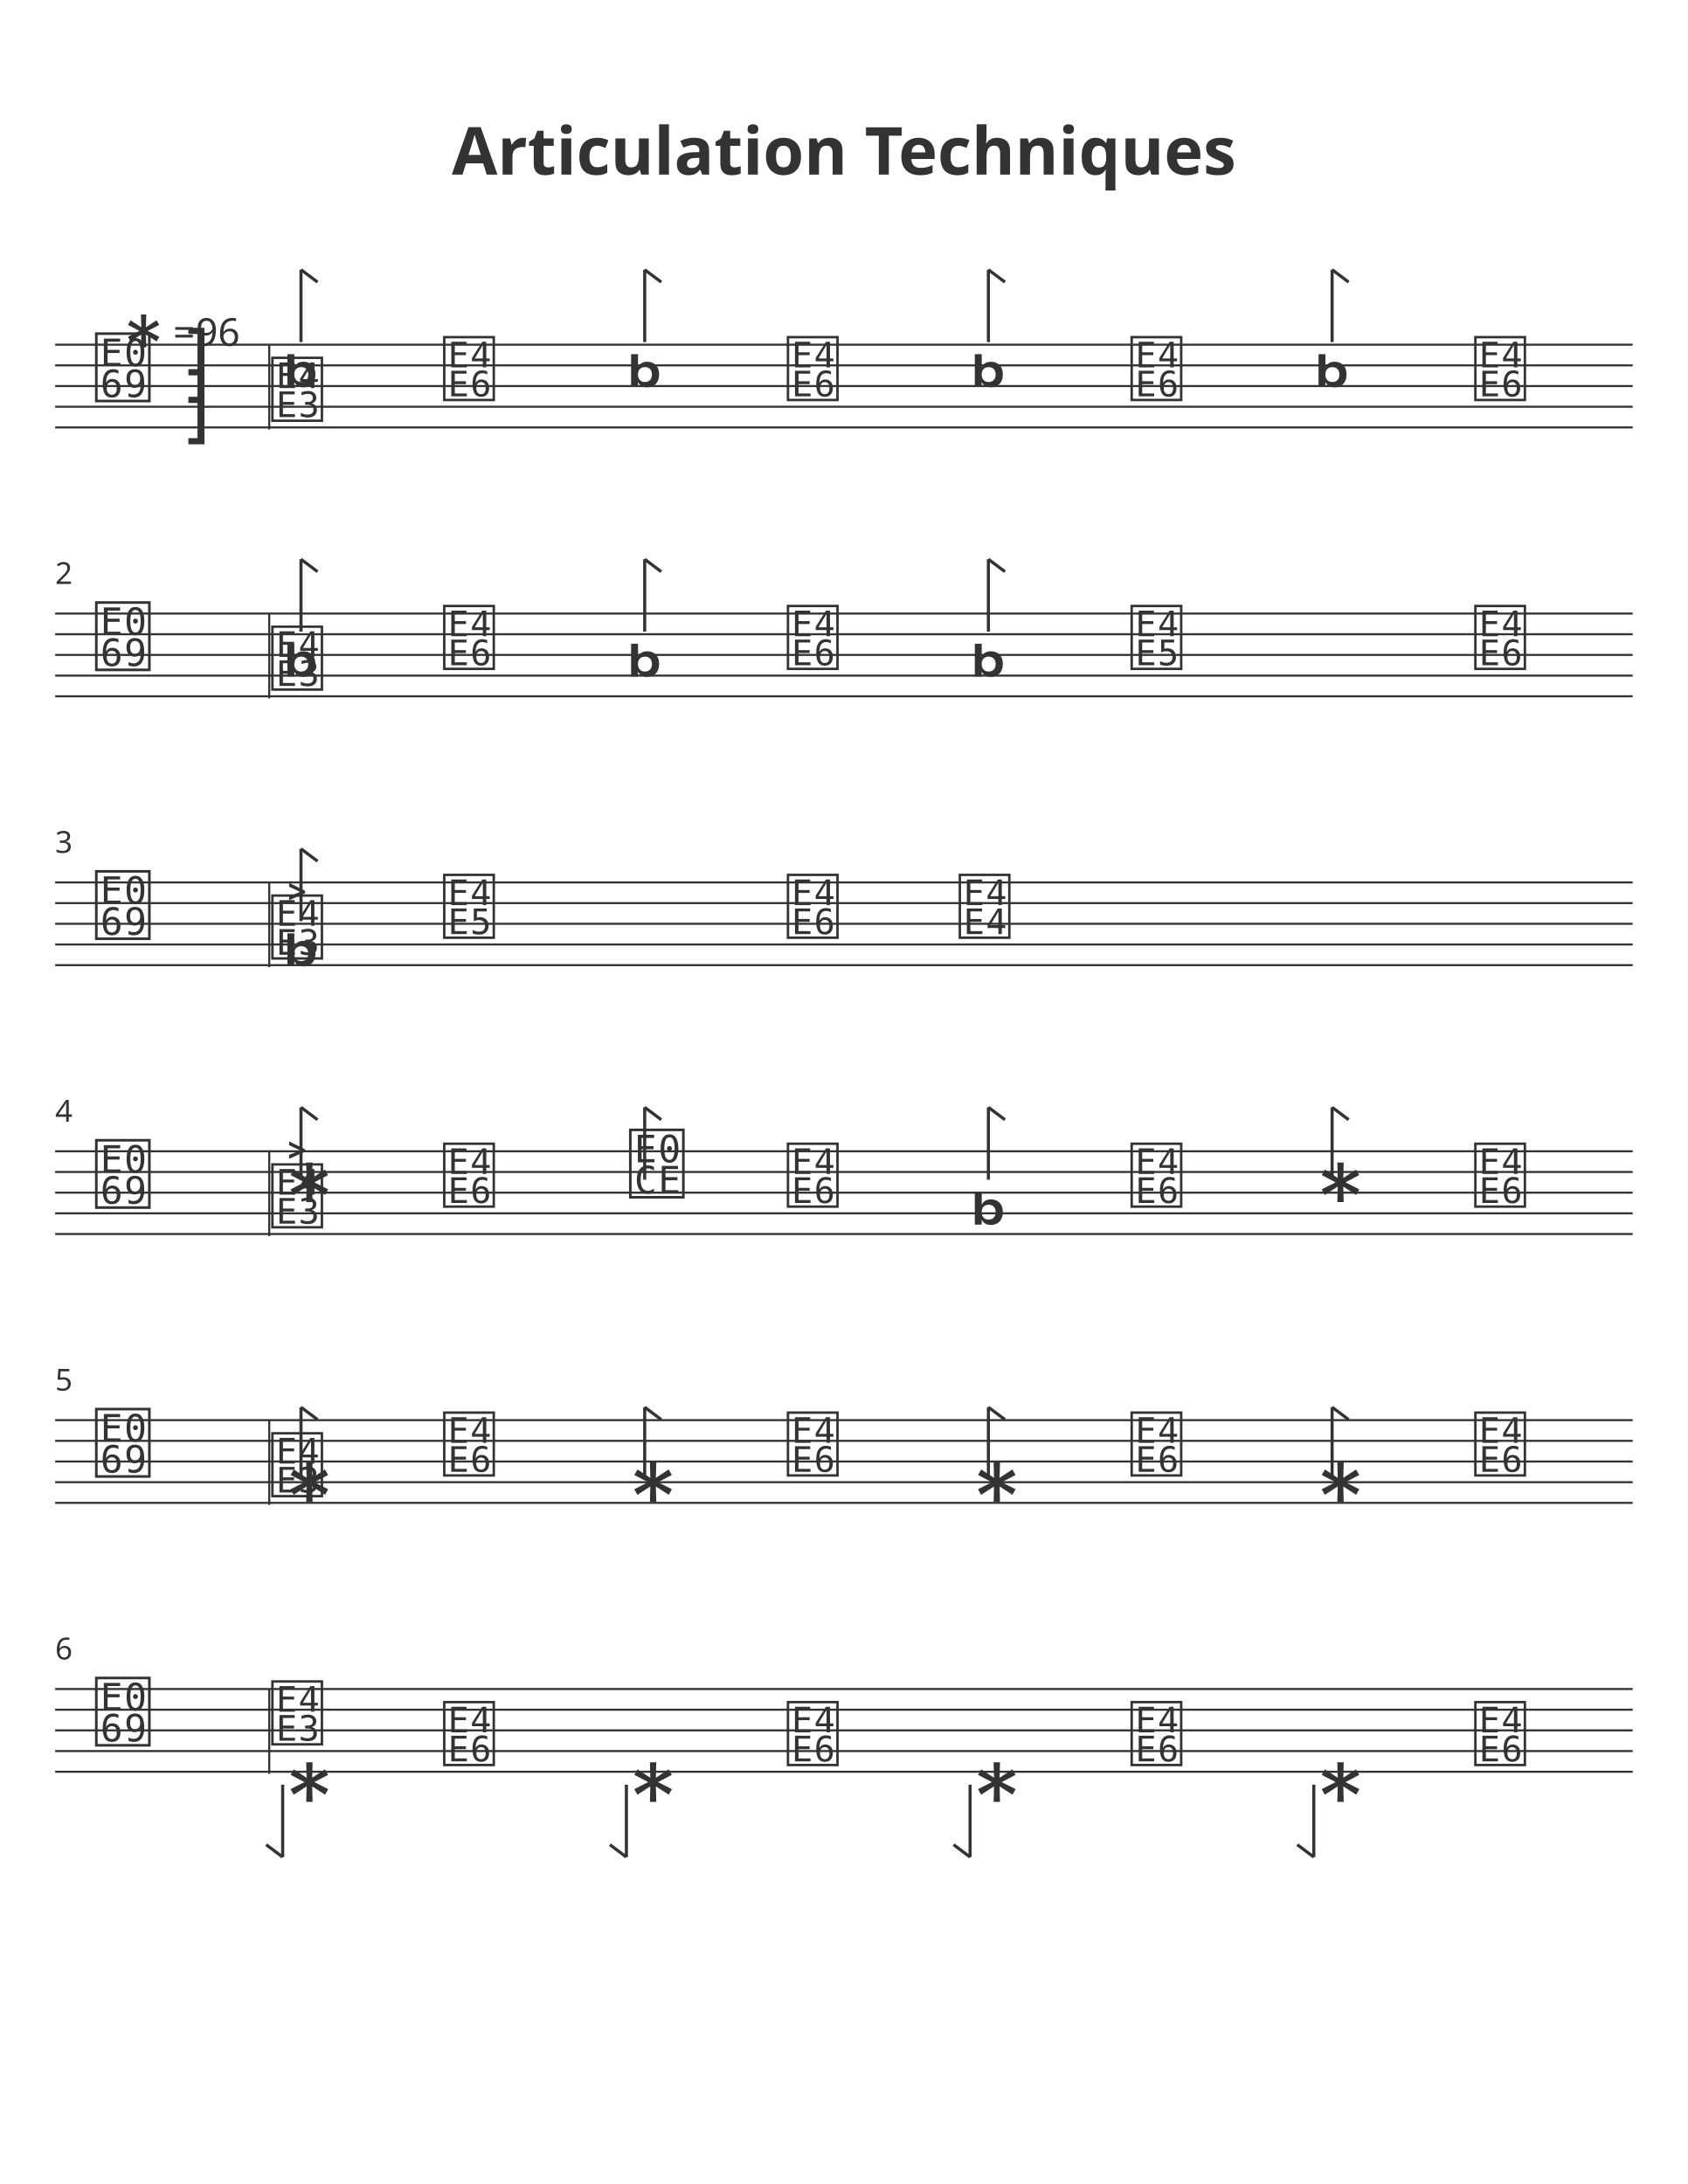
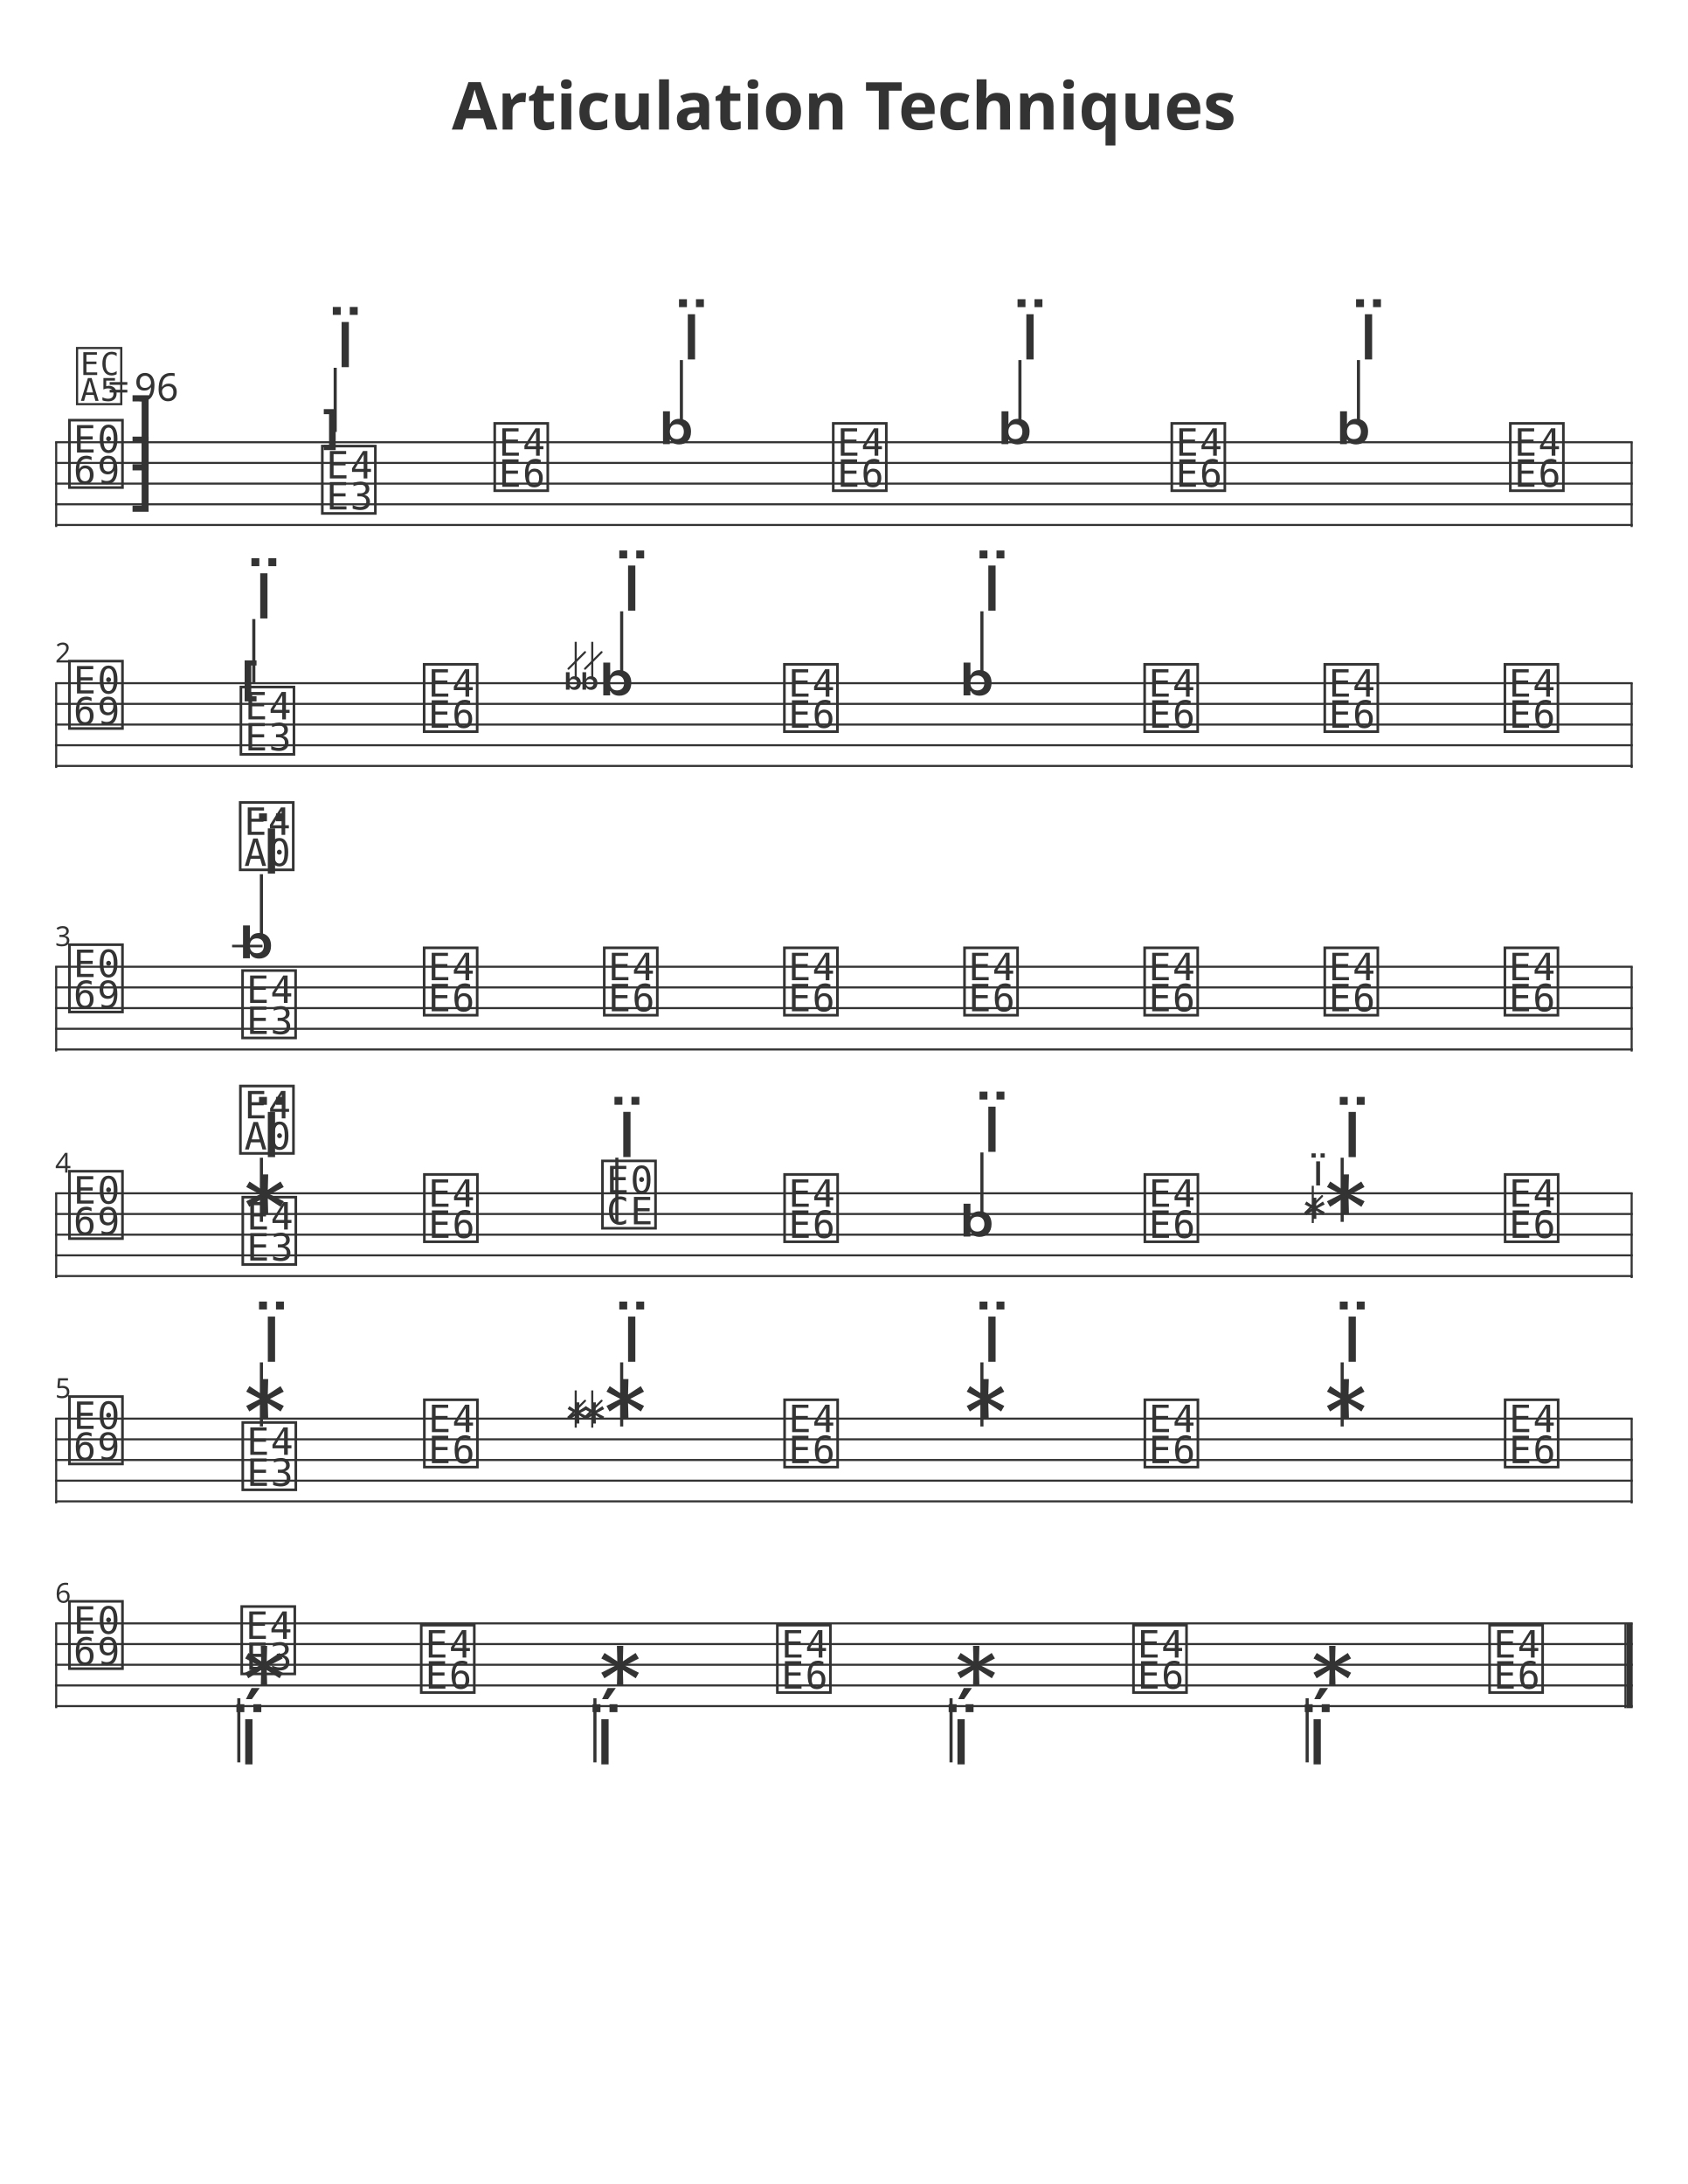
<svg xmlns="http://www.w3.org/2000/svg" width="612" height="792" viewBox="0 0 816 1056">
-   <text data-role="title" x="408" y="72" dominant-baseline="central" font-family="Academico" font-size="24pt" fill="#333" text-anchor="middle" font-weight="bold">Articulation Techniques</text>
-   <text data-role="tempo-glyph" x="58.667" y="160" dominant-baseline="central" font-family="Bravura,Academico" font-size="25pt" fill="#333"></text>
-   <text data-role="tempo-equals" x="83.667" y="160" dominant-baseline="central" font-family="Academico" font-size="14pt" fill="#333">=</text>
-   <text data-role="tempo" x="94.667" y="160" dominant-baseline="central" font-family="Academico" font-size="14pt" fill="#333">96</text>
-   <line data-role="staff-line" x1="26.667" y1="166.667" x2="789.333" y2="166.667" stroke="#333" stroke-width="1" />
-   <line data-role="staff-line" x1="26.667" y1="176.667" x2="789.333" y2="176.667" stroke="#333" stroke-width="1" />
-   <line data-role="staff-line" x1="26.667" y1="186.667" x2="789.333" y2="186.667" stroke="#333" stroke-width="1" />
-   <line data-role="staff-line" x1="26.667" y1="196.667" x2="789.333" y2="196.667" stroke="#333" stroke-width="1" />
-   <line data-role="staff-line" x1="26.667" y1="206.667" x2="789.333" y2="206.667" stroke="#333" stroke-width="1" />
-   <text data-role="percussion-clef" x="44.667" y="186.667" dominant-baseline="central" font-family="Bravura,Academico" font-size="30pt" fill="#333"></text>
-   <text data-role="time-signature-digit" x="88.667" y="176.667" dominant-baseline="central" font-family="Bravura,Academico" font-size="30pt" fill="#333"></text>
-   <text data-role="time-signature-digit" x="88.667" y="196.667" dominant-baseline="central" font-family="Bravura,Academico" font-size="30pt" fill="#333"></text>
-   <rect data-role="opening-barline" data-measure-id="measure-0" x="129.667" y="166.667" width="1" height="41" fill="#333" />
-   <text data-role="notehead" data-measure-id="measure-0" x="136.667" y="166.667" dominant-baseline="central" font-family="Bravura,Academico" font-size="30pt" fill="#333"></text>
-   <line data-role="stem" data-measure-id="measure-0" x1="145.517" y1="130.407" x2="145.517" y2="165.407" stroke="#333" stroke-width="1.5" />
-   <text data-role="rest" data-measure-id="measure-0" x="143.667" y="196.667" dominant-baseline="central" font-family="Bravura,Academico" font-size="28pt" fill="#333" text-anchor="middle"></text>
-   <text data-role="rest" data-measure-id="measure-0" x="226.75" y="186.667" dominant-baseline="central" font-family="Bravura,Academico" font-size="28pt" fill="#333" text-anchor="middle"></text>
-   <text data-role="notehead" data-measure-id="measure-0" x="302.833" y="166.667" dominant-baseline="central" font-family="Bravura,Academico" font-size="30pt" fill="#333"></text>
-   <line data-role="stem" data-measure-id="measure-0" x1="311.683" y1="130.407" x2="311.683" y2="165.407" stroke="#333" stroke-width="1.5" />
-   <text data-role="rest" data-measure-id="measure-0" x="392.917" y="186.667" dominant-baseline="central" font-family="Bravura,Academico" font-size="28pt" fill="#333" text-anchor="middle"></text>
-   <text data-role="notehead" data-measure-id="measure-0" x="469" y="166.667" dominant-baseline="central" font-family="Bravura,Academico" font-size="30pt" fill="#333"></text>
-   <line data-role="stem" data-measure-id="measure-0" x1="477.85" y1="130.407" x2="477.85" y2="165.407" stroke="#333" stroke-width="1.5" />
-   <text data-role="rest" data-measure-id="measure-0" x="559.083" y="186.667" dominant-baseline="central" font-family="Bravura,Academico" font-size="28pt" fill="#333" text-anchor="middle"></text>
-   <text data-role="notehead" data-measure-id="measure-0" x="635.167" y="166.667" dominant-baseline="central" font-family="Bravura,Academico" font-size="30pt" fill="#333"></text>
-   <line data-role="stem" data-measure-id="measure-0" x1="644.017" y1="130.407" x2="644.017" y2="165.407" stroke="#333" stroke-width="1.5" />
-   <text data-role="rest" data-measure-id="measure-0" x="725.25" y="186.667" dominant-baseline="central" font-family="Bravura,Academico" font-size="28pt" fill="#333" text-anchor="middle"></text>
-   <line data-role="flag" data-measure-id="measure-0" x1="145.517" y1="130.407" x2="153.517" y2="136.407" stroke="#333" stroke-width="1.5" />
-   <line data-role="flag" data-measure-id="measure-0" x1="311.683" y1="130.407" x2="319.683" y2="136.407" stroke="#333" stroke-width="1.5" />
-   <line data-role="flag" data-measure-id="measure-0" x1="477.85" y1="130.407" x2="485.85" y2="136.407" stroke="#333" stroke-width="1.5" />
-   <line data-role="flag" data-measure-id="measure-0" x1="644.017" y1="130.407" x2="652.017" y2="136.407" stroke="#333" stroke-width="1.5" />
-   <rect data-role="barline" data-measure-id="measure-0" x="822.333" y="166.667" width="1" height="41" fill="#333" />
-   <line data-role="staff-line" x1="26.667" y1="296.667" x2="789.333" y2="296.667" stroke="#333" stroke-width="1" />
-   <line data-role="staff-line" x1="26.667" y1="306.667" x2="789.333" y2="306.667" stroke="#333" stroke-width="1" />
-   <line data-role="staff-line" x1="26.667" y1="316.667" x2="789.333" y2="316.667" stroke="#333" stroke-width="1" />
-   <line data-role="staff-line" x1="26.667" y1="326.667" x2="789.333" y2="326.667" stroke="#333" stroke-width="1" />
-   <line data-role="staff-line" x1="26.667" y1="336.667" x2="789.333" y2="336.667" stroke="#333" stroke-width="1" />
-   <text data-role="percussion-clef" x="44.667" y="316.667" dominant-baseline="central" font-family="Bravura,Academico" font-size="30pt" fill="#333"></text>
-   <text data-role="measure-number" x="26.667" y="276.667" dominant-baseline="central" font-family="Academico" font-size="11pt" fill="#333">2</text>
-   <rect data-role="opening-barline" data-measure-id="measure-1" x="129.667" y="296.667" width="1" height="41" fill="#333" />
-   <text data-role="notehead" data-measure-id="measure-1" x="136.667" y="306.667" dominant-baseline="central" font-family="Bravura,Academico" font-size="30pt" fill="#333"></text>
-   <line data-role="stem" data-measure-id="measure-1" x1="145.517" y1="270.407" x2="145.517" y2="305.407" stroke="#333" stroke-width="1.5" />
-   <text data-role="rest" data-measure-id="measure-1" x="143.667" y="326.667" dominant-baseline="central" font-family="Bravura,Academico" font-size="28pt" fill="#333" text-anchor="middle"></text>
-   <text data-role="rest" data-measure-id="measure-1" x="226.75" y="316.667" dominant-baseline="central" font-family="Bravura,Academico" font-size="28pt" fill="#333" text-anchor="middle"></text>
-   <text data-role="notehead" data-measure-id="measure-1" x="302.833" y="306.667" dominant-baseline="central" font-family="Bravura,Academico" font-size="30pt" fill="#333"></text>
-   <line data-role="stem" data-measure-id="measure-1" x1="311.683" y1="270.407" x2="311.683" y2="305.407" stroke="#333" stroke-width="1.5" />
-   <text data-role="rest" data-measure-id="measure-1" x="392.917" y="316.667" dominant-baseline="central" font-family="Bravura,Academico" font-size="28pt" fill="#333" text-anchor="middle"></text>
-   <text data-role="notehead" data-measure-id="measure-1" x="469" y="306.667" dominant-baseline="central" font-family="Bravura,Academico" font-size="30pt" fill="#333"></text>
-   <line data-role="stem" data-measure-id="measure-1" x1="477.85" y1="270.407" x2="477.85" y2="305.407" stroke="#333" stroke-width="1.5" />
-   <text data-role="rest" data-measure-id="measure-1" x="559.083" y="316.667" dominant-baseline="central" font-family="Bravura,Academico" font-size="28pt" fill="#333" text-anchor="middle"></text>
-   <text data-role="rest" data-measure-id="measure-1" x="725.25" y="316.667" dominant-baseline="central" font-family="Bravura,Academico" font-size="28pt" fill="#333" text-anchor="middle"></text>
-   <line data-role="flag" data-measure-id="measure-1" x1="145.517" y1="270.407" x2="153.517" y2="276.407" stroke="#333" stroke-width="1.5" />
-   <line data-role="flag" data-measure-id="measure-1" x1="311.683" y1="270.407" x2="319.683" y2="276.407" stroke="#333" stroke-width="1.5" />
-   <line data-role="flag" data-measure-id="measure-1" x1="477.85" y1="270.407" x2="485.85" y2="276.407" stroke="#333" stroke-width="1.5" />
-   <rect data-role="barline" data-measure-id="measure-1" x="822.333" y="296.667" width="1" height="41" fill="#333" />
-   <line data-role="staff-line" x1="26.667" y1="426.667" x2="789.333" y2="426.667" stroke="#333" stroke-width="1" />
-   <line data-role="staff-line" x1="26.667" y1="436.667" x2="789.333" y2="436.667" stroke="#333" stroke-width="1" />
-   <line data-role="staff-line" x1="26.667" y1="446.667" x2="789.333" y2="446.667" stroke="#333" stroke-width="1" />
-   <line data-role="staff-line" x1="26.667" y1="456.667" x2="789.333" y2="456.667" stroke="#333" stroke-width="1" />
-   <line data-role="staff-line" x1="26.667" y1="466.667" x2="789.333" y2="466.667" stroke="#333" stroke-width="1" />
-   <text data-role="percussion-clef" x="44.667" y="446.667" dominant-baseline="central" font-family="Bravura,Academico" font-size="30pt" fill="#333"></text>
-   <text data-role="measure-number" x="26.667" y="406.667" dominant-baseline="central" font-family="Academico" font-size="11pt" fill="#333">3</text>
-   <rect data-role="opening-barline" data-measure-id="measure-2" x="129.667" y="426.667" width="1" height="41" fill="#333" />
-   <text data-role="notehead" data-measure-id="measure-2" x="136.667" y="446.667" dominant-baseline="central" font-family="Bravura,Academico" font-size="30pt" fill="#333"></text>
-   <line data-role="stem" data-measure-id="measure-2" x1="145.517" y1="410.407" x2="145.517" y2="445.407" stroke="#333" stroke-width="1.5" />
-   <text data-role="accent" data-measure-id="measure-2" x="143.667" y="430.667" dominant-baseline="central" font-family="Academico" font-size="12pt" fill="#333" text-anchor="middle" font-weight="bold">&gt;</text>
-   <text data-role="rest" data-measure-id="measure-2" x="143.667" y="456.667" dominant-baseline="central" font-family="Bravura,Academico" font-size="28pt" fill="#333" text-anchor="middle"></text>
-   <text data-role="rest" data-measure-id="measure-2" x="226.75" y="446.667" dominant-baseline="central" font-family="Bravura,Academico" font-size="28pt" fill="#333" text-anchor="middle"></text>
-   <text data-role="rest" data-measure-id="measure-2" x="392.917" y="446.667" dominant-baseline="central" font-family="Bravura,Academico" font-size="28pt" fill="#333" text-anchor="middle"></text>
-   <text data-role="rest" data-measure-id="measure-2" x="476" y="446.667" dominant-baseline="central" font-family="Bravura,Academico" font-size="28pt" fill="#333" text-anchor="middle"></text>
-   <line data-role="flag" data-measure-id="measure-2" x1="145.517" y1="410.407" x2="153.517" y2="416.407" stroke="#333" stroke-width="1.5" />
-   <rect data-role="barline" data-measure-id="measure-2" x="822.333" y="426.667" width="1" height="41" fill="#333" />
-   <line data-role="staff-line" x1="26.667" y1="556.667" x2="789.333" y2="556.667" stroke="#333" stroke-width="1" />
-   <line data-role="staff-line" x1="26.667" y1="566.667" x2="789.333" y2="566.667" stroke="#333" stroke-width="1" />
-   <line data-role="staff-line" x1="26.667" y1="576.667" x2="789.333" y2="576.667" stroke="#333" stroke-width="1" />
-   <line data-role="staff-line" x1="26.667" y1="586.667" x2="789.333" y2="586.667" stroke="#333" stroke-width="1" />
-   <line data-role="staff-line" x1="26.667" y1="596.667" x2="789.333" y2="596.667" stroke="#333" stroke-width="1" />
-   <text data-role="percussion-clef" x="44.667" y="576.667" dominant-baseline="central" font-family="Bravura,Academico" font-size="30pt" fill="#333"></text>
-   <text data-role="measure-number" x="26.667" y="536.667" dominant-baseline="central" font-family="Academico" font-size="11pt" fill="#333">4</text>
-   <rect data-role="opening-barline" data-measure-id="measure-3" x="129.667" y="556.667" width="1" height="41" fill="#333" />
-   <text data-role="notehead" data-measure-id="measure-3" x="136.667" y="571.667" dominant-baseline="central" font-family="Bravura,Academico" font-size="30pt" fill="#333"></text>
-   <line data-role="stem" data-measure-id="measure-3" x1="145.517" y1="535.407" x2="145.517" y2="570.407" stroke="#333" stroke-width="1.5" />
-   <text data-role="accent" data-measure-id="measure-3" x="143.667" y="555.667" dominant-baseline="central" font-family="Academico" font-size="12pt" fill="#333" text-anchor="middle" font-weight="bold">&gt;</text>
-   <text data-role="rest" data-measure-id="measure-3" x="143.667" y="586.667" dominant-baseline="central" font-family="Bravura,Academico" font-size="28pt" fill="#333" text-anchor="middle"></text>
-   <text data-role="rest" data-measure-id="measure-3" x="226.75" y="576.667" dominant-baseline="central" font-family="Bravura,Academico" font-size="28pt" fill="#333" text-anchor="middle"></text>
-   <text data-role="notehead" data-measure-id="measure-3" x="302.833" y="571.667" dominant-baseline="central" font-family="Bravura,Academico" font-size="30pt" fill="#333"></text>
-   <line data-role="stem" data-measure-id="measure-3" x1="311.683" y1="535.407" x2="311.683" y2="570.407" stroke="#333" stroke-width="1.5" />
-   <text data-role="rest" data-measure-id="measure-3" x="392.917" y="576.667" dominant-baseline="central" font-family="Bravura,Academico" font-size="28pt" fill="#333" text-anchor="middle"></text>
-   <text data-role="notehead" data-measure-id="measure-3" x="469" y="571.667" dominant-baseline="central" font-family="Bravura,Academico" font-size="30pt" fill="#333"></text>
-   <line data-role="stem" data-measure-id="measure-3" x1="477.85" y1="535.407" x2="477.85" y2="570.407" stroke="#333" stroke-width="1.5" />
-   <text data-role="rest" data-measure-id="measure-3" x="559.083" y="576.667" dominant-baseline="central" font-family="Bravura,Academico" font-size="28pt" fill="#333" text-anchor="middle"></text>
-   <text data-role="notehead" data-measure-id="measure-3" x="635.167" y="571.667" dominant-baseline="central" font-family="Bravura,Academico" font-size="30pt" fill="#333"></text>
-   <line data-role="stem" data-measure-id="measure-3" x1="644.017" y1="535.407" x2="644.017" y2="570.407" stroke="#333" stroke-width="1.5" />
-   <text data-role="rest" data-measure-id="measure-3" x="725.25" y="576.667" dominant-baseline="central" font-family="Bravura,Academico" font-size="28pt" fill="#333" text-anchor="middle"></text>
-   <line data-role="flag" data-measure-id="measure-3" x1="145.517" y1="535.407" x2="153.517" y2="541.407" stroke="#333" stroke-width="1.5" />
-   <line data-role="flag" data-measure-id="measure-3" x1="311.683" y1="535.407" x2="319.683" y2="541.407" stroke="#333" stroke-width="1.5" />
-   <line data-role="flag" data-measure-id="measure-3" x1="477.85" y1="535.407" x2="485.85" y2="541.407" stroke="#333" stroke-width="1.5" />
-   <line data-role="flag" data-measure-id="measure-3" x1="644.017" y1="535.407" x2="652.017" y2="541.407" stroke="#333" stroke-width="1.5" />
-   <rect data-role="barline" data-measure-id="measure-3" x="822.333" y="556.667" width="1" height="41" fill="#333" />
-   <line data-role="staff-line" x1="26.667" y1="686.667" x2="789.333" y2="686.667" stroke="#333" stroke-width="1" />
-   <line data-role="staff-line" x1="26.667" y1="696.667" x2="789.333" y2="696.667" stroke="#333" stroke-width="1" />
-   <line data-role="staff-line" x1="26.667" y1="706.667" x2="789.333" y2="706.667" stroke="#333" stroke-width="1" />
-   <line data-role="staff-line" x1="26.667" y1="716.667" x2="789.333" y2="716.667" stroke="#333" stroke-width="1" />
-   <line data-role="staff-line" x1="26.667" y1="726.667" x2="789.333" y2="726.667" stroke="#333" stroke-width="1" />
-   <text data-role="percussion-clef" x="44.667" y="706.667" dominant-baseline="central" font-family="Bravura,Academico" font-size="30pt" fill="#333"></text>
-   <text data-role="measure-number" x="26.667" y="666.667" dominant-baseline="central" font-family="Academico" font-size="11pt" fill="#333">5</text>
-   <rect data-role="opening-barline" data-measure-id="measure-4" x="129.667" y="686.667" width="1" height="41" fill="#333" />
-   <text data-role="notehead" data-measure-id="measure-4" x="136.667" y="716.667" dominant-baseline="central" font-family="Bravura,Academico" font-size="30pt" fill="#333"></text>
-   <line data-role="stem" data-measure-id="measure-4" x1="145.517" y1="680.407" x2="145.517" y2="715.407" stroke="#333" stroke-width="1.5" />
-   <text data-role="rest" data-measure-id="measure-4" x="143.667" y="716.667" dominant-baseline="central" font-family="Bravura,Academico" font-size="28pt" fill="#333" text-anchor="middle"></text>
-   <text data-role="rest" data-measure-id="measure-4" x="226.75" y="706.667" dominant-baseline="central" font-family="Bravura,Academico" font-size="28pt" fill="#333" text-anchor="middle"></text>
-   <text data-role="notehead" data-measure-id="measure-4" x="302.833" y="716.667" dominant-baseline="central" font-family="Bravura,Academico" font-size="30pt" fill="#333"></text>
-   <line data-role="stem" data-measure-id="measure-4" x1="311.683" y1="680.407" x2="311.683" y2="715.407" stroke="#333" stroke-width="1.5" />
-   <text data-role="rest" data-measure-id="measure-4" x="392.917" y="706.667" dominant-baseline="central" font-family="Bravura,Academico" font-size="28pt" fill="#333" text-anchor="middle"></text>
-   <text data-role="notehead" data-measure-id="measure-4" x="469" y="716.667" dominant-baseline="central" font-family="Bravura,Academico" font-size="30pt" fill="#333"></text>
-   <line data-role="stem" data-measure-id="measure-4" x1="477.85" y1="680.407" x2="477.85" y2="715.407" stroke="#333" stroke-width="1.5" />
-   <text data-role="rest" data-measure-id="measure-4" x="559.083" y="706.667" dominant-baseline="central" font-family="Bravura,Academico" font-size="28pt" fill="#333" text-anchor="middle"></text>
-   <text data-role="notehead" data-measure-id="measure-4" x="635.167" y="716.667" dominant-baseline="central" font-family="Bravura,Academico" font-size="30pt" fill="#333"></text>
-   <line data-role="stem" data-measure-id="measure-4" x1="644.017" y1="680.407" x2="644.017" y2="715.407" stroke="#333" stroke-width="1.5" />
-   <text data-role="rest" data-measure-id="measure-4" x="725.25" y="706.667" dominant-baseline="central" font-family="Bravura,Academico" font-size="28pt" fill="#333" text-anchor="middle"></text>
-   <line data-role="flag" data-measure-id="measure-4" x1="145.517" y1="680.407" x2="153.517" y2="686.407" stroke="#333" stroke-width="1.5" />
-   <line data-role="flag" data-measure-id="measure-4" x1="311.683" y1="680.407" x2="319.683" y2="686.407" stroke="#333" stroke-width="1.5" />
-   <line data-role="flag" data-measure-id="measure-4" x1="477.85" y1="680.407" x2="485.85" y2="686.407" stroke="#333" stroke-width="1.5" />
-   <line data-role="flag" data-measure-id="measure-4" x1="644.017" y1="680.407" x2="652.017" y2="686.407" stroke="#333" stroke-width="1.5" />
-   <rect data-role="barline" data-measure-id="measure-4" x="822.333" y="686.667" width="1" height="41" fill="#333" />
-   <line data-role="staff-line" x1="26.667" y1="816.667" x2="789.333" y2="816.667" stroke="#333" stroke-width="1" />
-   <line data-role="staff-line" x1="26.667" y1="826.667" x2="789.333" y2="826.667" stroke="#333" stroke-width="1" />
-   <line data-role="staff-line" x1="26.667" y1="836.667" x2="789.333" y2="836.667" stroke="#333" stroke-width="1" />
-   <line data-role="staff-line" x1="26.667" y1="846.667" x2="789.333" y2="846.667" stroke="#333" stroke-width="1" />
-   <line data-role="staff-line" x1="26.667" y1="856.667" x2="789.333" y2="856.667" stroke="#333" stroke-width="1" />
-   <text data-role="percussion-clef" x="44.667" y="836.667" dominant-baseline="central" font-family="Bravura,Academico" font-size="30pt" fill="#333"></text>
-   <text data-role="measure-number" x="26.667" y="796.667" dominant-baseline="central" font-family="Academico" font-size="11pt" fill="#333">6</text>
-   <rect data-role="opening-barline" data-measure-id="measure-5" x="129.667" y="816.667" width="1" height="41" fill="#333" />
-   <text data-role="notehead" data-measure-id="measure-5" x="136.667" y="861.667" dominant-baseline="central" font-family="Bravura,Academico" font-size="30pt" fill="#333"></text>
-   <line data-role="stem" data-measure-id="measure-5" x1="136.667" y1="862.927" x2="136.667" y2="897.927" stroke="#333" stroke-width="1.5" />
-   <text data-role="rest" data-measure-id="measure-5" x="143.667" y="836.667" dominant-baseline="central" font-family="Bravura,Academico" font-size="28pt" fill="#333" text-anchor="middle"></text>
-   <text data-role="rest" data-measure-id="measure-5" x="226.75" y="846.667" dominant-baseline="central" font-family="Bravura,Academico" font-size="28pt" fill="#333" text-anchor="middle"></text>
-   <text data-role="notehead" data-measure-id="measure-5" x="302.833" y="861.667" dominant-baseline="central" font-family="Bravura,Academico" font-size="30pt" fill="#333"></text>
-   <line data-role="stem" data-measure-id="measure-5" x1="302.833" y1="862.927" x2="302.833" y2="897.927" stroke="#333" stroke-width="1.5" />
-   <text data-role="rest" data-measure-id="measure-5" x="392.917" y="846.667" dominant-baseline="central" font-family="Bravura,Academico" font-size="28pt" fill="#333" text-anchor="middle"></text>
-   <text data-role="notehead" data-measure-id="measure-5" x="469" y="861.667" dominant-baseline="central" font-family="Bravura,Academico" font-size="30pt" fill="#333"></text>
-   <line data-role="stem" data-measure-id="measure-5" x1="469" y1="862.927" x2="469" y2="897.927" stroke="#333" stroke-width="1.5" />
-   <text data-role="rest" data-measure-id="measure-5" x="559.083" y="846.667" dominant-baseline="central" font-family="Bravura,Academico" font-size="28pt" fill="#333" text-anchor="middle"></text>
-   <text data-role="notehead" data-measure-id="measure-5" x="635.167" y="861.667" dominant-baseline="central" font-family="Bravura,Academico" font-size="30pt" fill="#333"></text>
-   <line data-role="stem" data-measure-id="measure-5" x1="635.167" y1="862.927" x2="635.167" y2="897.927" stroke="#333" stroke-width="1.5" />
-   <text data-role="rest" data-measure-id="measure-5" x="725.25" y="846.667" dominant-baseline="central" font-family="Bravura,Academico" font-size="28pt" fill="#333" text-anchor="middle"></text>
-   <line data-role="flag" data-measure-id="measure-5" x1="136.667" y1="897.927" x2="128.667" y2="891.927" stroke="#333" stroke-width="1.5" />
-   <line data-role="flag" data-measure-id="measure-5" x1="302.833" y1="897.927" x2="294.833" y2="891.927" stroke="#333" stroke-width="1.5" />
-   <line data-role="flag" data-measure-id="measure-5" x1="469" y1="897.927" x2="461" y2="891.927" stroke="#333" stroke-width="1.5" />
-   <line data-role="flag" data-measure-id="measure-5" x1="635.167" y1="897.927" x2="627.167" y2="891.927" stroke="#333" stroke-width="1.5" />
-   <rect data-role="final-barline-thin" data-measure-id="measure-5" x="818.333" y="816.667" width="1" height="41" fill="#333" />
-   <rect data-role="final-barline-thick" data-measure-id="measure-5" x="822.333" y="816.667" width="3" height="41" fill="#333" />
+   <text data-role="title" x="408" y="62.667" font-family="Academico" font-size="24pt" fill="#333" text-anchor="middle" font-weight="bold">Articulation Techniques</text>
+   <line data-role="staff-line" x1="26.667" y1="213.833" x2="789.333" y2="213.833" stroke="#333" stroke-width="1" />
+   <line data-role="staff-line" x1="26.667" y1="223.833" x2="789.333" y2="223.833" stroke="#333" stroke-width="1" />
+   <line data-role="staff-line" x1="26.667" y1="233.833" x2="789.333" y2="233.833" stroke="#333" stroke-width="1" />
+   <line data-role="staff-line" x1="26.667" y1="243.833" x2="789.333" y2="243.833" stroke="#333" stroke-width="1" />
+   <line data-role="staff-line" x1="26.667" y1="253.833" x2="789.333" y2="253.833" stroke="#333" stroke-width="1" />
+   <text data-role="percussion-clef" x="31.667" y="233.833" font-family="Bravura" font-size="30pt" fill="#333"></text>
+   <text data-role="time-signature-digit" x="61.667" y="223.833" font-family="Bravura" font-size="30pt" fill="#333"></text>
+   <text data-role="time-signature-digit" x="61.667" y="243.833" font-family="Bravura" font-size="30pt" fill="#333"></text>
+   <text data-role="tempo-glyph" data-measure-id="measure-0" x="35.667" y="193.833" font-family="Bravura" font-size="25pt" fill="#333"></text>
+   <text data-role="tempo-equals" data-measure-id="measure-0" x="51.967" y="193.833" font-family="Academico" font-size="14pt" fill="#333">=</text>
+   <text data-role="tempo" data-measure-id="measure-0" x="64.967" y="193.833" font-family="Academico" font-size="14pt" fill="#333">96</text>
+   <rect data-role="opening-barline" data-measure-id="measure-0" x="26.667" y="213.833" width="1" height="41" fill="#333" />
+   <text data-role="notehead" data-measure-id="measure-0" x="154.583" y="208.833" font-family="Bravura" font-size="30pt" fill="#333"></text>
+   <text data-role="rest" data-measure-id="measure-0" x="153.923" y="246.353" font-family="Bravura" font-size="30pt" fill="#333"></text>
+   <line data-role="stem" data-measure-id="measure-0" data-anchor-item-id="system-0-item-13" x1="162.053" y1="177.833" x2="162.053" y2="208.833" stroke="#333" stroke-width="1.5" />
+   <text data-role="rest" data-measure-id="measure-0" x="237.277" y="235.373" font-family="Bravura" font-size="30pt" fill="#333"></text>
+   <text data-role="notehead" data-measure-id="measure-0" x="318.25" y="208.833" font-family="Bravura" font-size="30pt" fill="#333"></text>
+   <line data-role="stem" data-measure-id="measure-0" data-anchor-item-id="system-0-item-17" x1="329.425" y1="174.083" x2="329.425" y2="205.083" stroke="#333" stroke-width="1.5" />
+   <text data-role="rest" data-measure-id="measure-0" x="400.943" y="235.373" font-family="Bravura" font-size="30pt" fill="#333"></text>
+   <text data-role="notehead" data-measure-id="measure-0" x="481.917" y="208.833" font-family="Bravura" font-size="30pt" fill="#333"></text>
+   <line data-role="stem" data-measure-id="measure-0" data-anchor-item-id="system-0-item-20" x1="493.092" y1="174.083" x2="493.092" y2="205.083" stroke="#333" stroke-width="1.5" />
+   <text data-role="rest" data-measure-id="measure-0" x="564.61" y="235.373" font-family="Bravura" font-size="30pt" fill="#333"></text>
+   <text data-role="notehead" data-measure-id="measure-0" x="645.583" y="208.833" font-family="Bravura" font-size="30pt" fill="#333"></text>
+   <line data-role="stem" data-measure-id="measure-0" data-anchor-item-id="system-0-item-23" x1="656.758" y1="174.083" x2="656.758" y2="205.083" stroke="#333" stroke-width="1.5" />
+   <text data-role="rest" data-measure-id="measure-0" x="728.277" y="235.373" font-family="Bravura" font-size="30pt" fill="#333"></text>
+   <text data-role="flag" data-measure-id="measure-0" data-anchor-item-id="system-0-item-15" x="162.053" y="177.533" font-family="Bravura" font-size="30pt" fill="#333"></text>
+   <text data-role="flag" data-measure-id="measure-0" data-anchor-item-id="system-0-item-18" x="329.425" y="173.783" font-family="Bravura" font-size="30pt" fill="#333"></text>
+   <text data-role="flag" data-measure-id="measure-0" data-anchor-item-id="system-0-item-21" x="493.092" y="173.783" font-family="Bravura" font-size="30pt" fill="#333"></text>
+   <text data-role="flag" data-measure-id="measure-0" data-anchor-item-id="system-0-item-24" x="656.758" y="173.783" font-family="Bravura" font-size="30pt" fill="#333"></text>
+   <rect data-role="barline" data-measure-id="measure-0" x="788.333" y="213.833" width="1" height="41" fill="#333" />
+   <line data-role="staff-line" x1="26.667" y1="330.333" x2="789.333" y2="330.333" stroke="#333" stroke-width="1" />
+   <line data-role="staff-line" x1="26.667" y1="340.333" x2="789.333" y2="340.333" stroke="#333" stroke-width="1" />
+   <line data-role="staff-line" x1="26.667" y1="350.333" x2="789.333" y2="350.333" stroke="#333" stroke-width="1" />
+   <line data-role="staff-line" x1="26.667" y1="360.333" x2="789.333" y2="360.333" stroke="#333" stroke-width="1" />
+   <line data-role="staff-line" x1="26.667" y1="370.333" x2="789.333" y2="370.333" stroke="#333" stroke-width="1" />
+   <text data-role="percussion-clef" x="31.667" y="350.333" font-family="Bravura" font-size="30pt" fill="#333"></text>
+   <text data-role="measure-number" x="26.667" y="320.333" font-family="Academico" font-size="10pt" fill="#333">2</text>
+   <rect data-role="opening-barline" data-measure-id="measure-1" x="26.667" y="330.333" width="1" height="41" fill="#333" />
+   <text data-role="notehead" data-measure-id="measure-1" x="115.208" y="330.333" font-family="Bravura" font-size="30pt" fill="#333"></text>
+   <text data-role="rest" data-measure-id="measure-1" x="114.568" y="362.853" font-family="Bravura" font-size="30pt" fill="#333"></text>
+   <line data-role="stem" data-measure-id="measure-1" data-anchor-item-id="system-1-item-39" x1="122.708" y1="299.333" x2="122.708" y2="330.333" stroke="#333" stroke-width="1.5" />
+   <text data-role="rest" data-measure-id="measure-1" x="203.152" y="351.873" font-family="Bravura" font-size="30pt" fill="#333"></text>
+   <text data-role="notehead" data-measure-id="measure-1" x="289.375" y="330.333" font-family="Bravura" font-size="30pt" fill="#333"></text>
+   <text data-role="grace-notehead" data-measure-id="measure-1" data-anchor-item-id="system-1-item-43" x="272.375" y="330.333" font-family="Bravura" font-size="16pt" fill="#333"></text>
+   <line data-role="grace-stem" data-measure-id="measure-1" data-anchor-item-id="system-1-item-44" x1="278.335" y1="310.333" x2="278.335" y2="328.333" stroke="#333" stroke-width="1" />
+   <line data-role="grace-slash" data-measure-id="measure-1" data-anchor-item-id="system-1-item-45" x1="274.835" y1="323.333" x2="282.835" y2="315.333" stroke="#333" stroke-width="1" stroke-linecap="round" />
+   <text data-role="grace-notehead" data-measure-id="measure-1" data-anchor-item-id="system-1-item-43" x="280.375" y="330.333" font-family="Bravura" font-size="16pt" fill="#333"></text>
+   <line data-role="grace-stem" data-measure-id="measure-1" data-anchor-item-id="system-1-item-47" x1="286.335" y1="310.333" x2="286.335" y2="328.333" stroke="#333" stroke-width="1" />
+   <line data-role="grace-slash" data-measure-id="measure-1" data-anchor-item-id="system-1-item-48" x1="282.835" y1="323.333" x2="290.835" y2="315.333" stroke="#333" stroke-width="1" stroke-linecap="round" />
+   <line data-role="stem" data-measure-id="measure-1" data-anchor-item-id="system-1-item-43" x1="300.55" y1="295.583" x2="300.55" y2="326.583" stroke="#333" stroke-width="1.5" />
+   <text data-role="rest" data-measure-id="measure-1" x="377.318" y="351.873" font-family="Bravura" font-size="30pt" fill="#333"></text>
+   <text data-role="notehead" data-measure-id="measure-1" x="463.542" y="330.333" font-family="Bravura" font-size="30pt" fill="#333"></text>
+   <line data-role="stem" data-measure-id="measure-1" data-anchor-item-id="system-1-item-52" x1="474.717" y1="295.583" x2="474.717" y2="326.583" stroke="#333" stroke-width="1.5" />
+   <text data-role="rest" data-measure-id="measure-1" x="551.485" y="351.873" font-family="Bravura" font-size="30pt" fill="#333"></text>
+   <text data-role="rest" data-measure-id="measure-1" x="638.568" y="351.873" font-family="Bravura" font-size="30pt" fill="#333"></text>
+   <text data-role="rest" data-measure-id="measure-1" x="725.652" y="351.873" font-family="Bravura" font-size="30pt" fill="#333"></text>
+   <text data-role="flag" data-measure-id="measure-1" data-anchor-item-id="system-1-item-41" x="122.708" y="299.033" font-family="Bravura" font-size="30pt" fill="#333"></text>
+   <text data-role="flag" data-measure-id="measure-1" data-anchor-item-id="system-1-item-50" x="300.55" y="295.283" font-family="Bravura" font-size="30pt" fill="#333"></text>
+   <text data-role="flag" data-measure-id="measure-1" data-anchor-item-id="system-1-item-53" x="474.717" y="295.283" font-family="Bravura" font-size="30pt" fill="#333"></text>
+   <rect data-role="barline" data-measure-id="measure-1" x="788.333" y="330.333" width="1" height="41" fill="#333" />
+   <line data-role="staff-line" x1="26.667" y1="467.433" x2="789.333" y2="467.433" stroke="#333" stroke-width="1" />
+   <line data-role="staff-line" x1="26.667" y1="477.433" x2="789.333" y2="477.433" stroke="#333" stroke-width="1" />
+   <line data-role="staff-line" x1="26.667" y1="487.433" x2="789.333" y2="487.433" stroke="#333" stroke-width="1" />
+   <line data-role="staff-line" x1="26.667" y1="497.433" x2="789.333" y2="497.433" stroke="#333" stroke-width="1" />
+   <line data-role="staff-line" x1="26.667" y1="507.433" x2="789.333" y2="507.433" stroke="#333" stroke-width="1" />
+   <text data-role="percussion-clef" x="31.667" y="487.433" font-family="Bravura" font-size="30pt" fill="#333"></text>
+   <text data-role="measure-number" x="26.667" y="457.433" font-family="Academico" font-size="10pt" fill="#333">3</text>
+   <rect data-role="opening-barline" data-measure-id="measure-2" x="26.667" y="467.433" width="1" height="41" fill="#333" />
+   <text data-role="notehead" data-measure-id="measure-2" x="115.208" y="457.433" font-family="Bravura" font-size="30pt" fill="#333"></text>
+   <line data-role="ledger-line" data-measure-id="measure-2" data-anchor-item-id="system-2-item-69" x1="112.208" y1="457.433" x2="126.908" y2="457.433" stroke="#333" stroke-width="1.25" />
+   <text data-role="rest" data-measure-id="measure-2" x="115.368" y="499.953" font-family="Bravura" font-size="30pt" fill="#333"></text>
+   <line data-role="stem" data-measure-id="measure-2" data-anchor-item-id="system-2-item-69" x1="126.383" y1="422.683" x2="126.383" y2="453.683" stroke="#333" stroke-width="1.5" />
+   <text data-role="accent" data-measure-id="measure-2" data-anchor-item-id="system-2-item-69" x="114.228" y="418.683" font-family="Bravura" font-size="30pt" fill="#333"></text>
+   <text data-role="rest" data-measure-id="measure-2" x="203.152" y="488.973" font-family="Bravura" font-size="30pt" fill="#333"></text>
+   <text data-role="rest" data-measure-id="measure-2" x="290.235" y="488.973" font-family="Bravura" font-size="30pt" fill="#333"></text>
+   <text data-role="rest" data-measure-id="measure-2" x="377.318" y="488.973" font-family="Bravura" font-size="30pt" fill="#333"></text>
+   <text data-role="rest" data-measure-id="measure-2" x="464.402" y="488.973" font-family="Bravura" font-size="30pt" fill="#333"></text>
+   <text data-role="rest" data-measure-id="measure-2" x="551.485" y="488.973" font-family="Bravura" font-size="30pt" fill="#333"></text>
+   <text data-role="rest" data-measure-id="measure-2" x="638.568" y="488.973" font-family="Bravura" font-size="30pt" fill="#333"></text>
+   <text data-role="rest" data-measure-id="measure-2" x="725.652" y="488.973" font-family="Bravura" font-size="30pt" fill="#333"></text>
+   <text data-role="flag" data-measure-id="measure-2" data-anchor-item-id="system-2-item-72" x="126.383" y="422.383" font-family="Bravura" font-size="30pt" fill="#333"></text>
+   <rect data-role="barline" data-measure-id="measure-2" x="788.333" y="467.433" width="1" height="41" fill="#333" />
+   <line data-role="staff-line" x1="26.667" y1="576.983" x2="789.333" y2="576.983" stroke="#333" stroke-width="1" />
+   <line data-role="staff-line" x1="26.667" y1="586.983" x2="789.333" y2="586.983" stroke="#333" stroke-width="1" />
+   <line data-role="staff-line" x1="26.667" y1="596.983" x2="789.333" y2="596.983" stroke="#333" stroke-width="1" />
+   <line data-role="staff-line" x1="26.667" y1="606.983" x2="789.333" y2="606.983" stroke="#333" stroke-width="1" />
+   <line data-role="staff-line" x1="26.667" y1="616.983" x2="789.333" y2="616.983" stroke="#333" stroke-width="1" />
+   <text data-role="percussion-clef" x="31.667" y="596.983" font-family="Bravura" font-size="30pt" fill="#333"></text>
+   <text data-role="measure-number" x="26.667" y="566.983" font-family="Academico" font-size="10pt" fill="#333">4</text>
+   <rect data-role="opening-barline" data-measure-id="measure-3" x="26.667" y="576.983" width="1" height="41" fill="#333" />
+   <text data-role="notehead" data-measure-id="measure-3" x="115.208" y="591.983" font-family="Bravura" font-size="30pt" fill="#333"></text>
+   <text data-role="rest" data-measure-id="measure-3" x="115.468" y="609.503" font-family="Bravura" font-size="30pt" fill="#333"></text>
+   <line data-role="stem" data-measure-id="measure-3" data-anchor-item-id="system-3-item-91" x1="126.383" y1="559.783" x2="126.383" y2="590.783" stroke="#333" stroke-width="1.5" />
+   <text data-role="accent" data-measure-id="measure-3" data-anchor-item-id="system-3-item-91" x="114.328" y="555.783" font-family="Bravura" font-size="30pt" fill="#333"></text>
+   <text data-role="rest" data-measure-id="measure-3" x="203.252" y="598.523" font-family="Bravura" font-size="30pt" fill="#333"></text>
+   <text data-role="notehead" data-measure-id="measure-3" x="289.375" y="591.983" font-family="Bravura" font-size="30pt" fill="#333"></text>
+   <line data-role="stem" data-measure-id="measure-3" data-anchor-item-id="system-3-item-96" x1="298.225" y1="559.753" x2="298.225" y2="590.753" stroke="#333" stroke-width="1.5" />
+   <text data-role="rest" data-measure-id="measure-3" x="377.418" y="598.523" font-family="Bravura" font-size="30pt" fill="#333"></text>
+   <text data-role="notehead" data-measure-id="measure-3" x="463.542" y="591.983" font-family="Bravura" font-size="30pt" fill="#333"></text>
+   <line data-role="stem" data-measure-id="measure-3" data-anchor-item-id="system-3-item-99" x1="474.717" y1="557.233" x2="474.717" y2="588.233" stroke="#333" stroke-width="1.5" />
+   <text data-role="rest" data-measure-id="measure-3" x="551.585" y="598.523" font-family="Bravura" font-size="30pt" fill="#333"></text>
+   <text data-role="notehead" data-measure-id="measure-3" x="637.708" y="591.983" font-family="Bravura" font-size="30pt" fill="#333"></text>
+   <text data-role="grace-notehead" data-measure-id="measure-3" data-anchor-item-id="system-3-item-102" x="628.708" y="591.983" font-family="Bravura" font-size="16pt" fill="#333"></text>
+   <line data-role="grace-stem" data-measure-id="measure-3" data-anchor-item-id="system-3-item-103" x1="634.668" y1="573.343" x2="634.668" y2="591.343" stroke="#333" stroke-width="1" />
+   <text data-role="grace-flag" data-measure-id="measure-3" data-anchor-item-id="system-3-item-104" x="634.668" y="573.183" font-family="Bravura" font-size="16pt" fill="#333"></text>
+   <line data-role="grace-slash" data-measure-id="measure-3" data-anchor-item-id="system-3-item-104" x1="631.168" y1="586.343" x2="639.168" y2="578.343" stroke="#333" stroke-width="1" stroke-linecap="round" />
+   <line data-role="stem" data-measure-id="measure-3" data-anchor-item-id="system-3-item-102" x1="648.883" y1="559.783" x2="648.883" y2="590.783" stroke="#333" stroke-width="1.5" />
+   <text data-role="rest" data-measure-id="measure-3" x="725.752" y="598.523" font-family="Bravura" font-size="30pt" fill="#333"></text>
+   <text data-role="flag" data-measure-id="measure-3" data-anchor-item-id="system-3-item-93" x="126.383" y="559.483" font-family="Bravura" font-size="30pt" fill="#333"></text>
+   <text data-role="flag" data-measure-id="measure-3" data-anchor-item-id="system-3-item-97" x="298.225" y="559.453" font-family="Bravura" font-size="30pt" fill="#333"></text>
+   <text data-role="flag" data-measure-id="measure-3" data-anchor-item-id="system-3-item-100" x="474.717" y="556.933" font-family="Bravura" font-size="30pt" fill="#333"></text>
+   <text data-role="flag" data-measure-id="measure-3" data-anchor-item-id="system-3-item-107" x="648.883" y="559.483" font-family="Bravura" font-size="30pt" fill="#333"></text>
+   <rect data-role="barline" data-measure-id="measure-3" x="788.333" y="576.983" width="1" height="41" fill="#333" />
+   <line data-role="staff-line" x1="26.667" y1="685.933" x2="789.333" y2="685.933" stroke="#333" stroke-width="1" />
+   <line data-role="staff-line" x1="26.667" y1="695.933" x2="789.333" y2="695.933" stroke="#333" stroke-width="1" />
+   <line data-role="staff-line" x1="26.667" y1="705.933" x2="789.333" y2="705.933" stroke="#333" stroke-width="1" />
+   <line data-role="staff-line" x1="26.667" y1="715.933" x2="789.333" y2="715.933" stroke="#333" stroke-width="1" />
+   <line data-role="staff-line" x1="26.667" y1="725.933" x2="789.333" y2="725.933" stroke="#333" stroke-width="1" />
+   <text data-role="percussion-clef" x="31.667" y="705.933" font-family="Bravura" font-size="30pt" fill="#333"></text>
+   <text data-role="measure-number" x="26.667" y="675.933" font-family="Academico" font-size="10pt" fill="#333">5</text>
+   <rect data-role="opening-barline" data-measure-id="measure-4" x="26.667" y="685.933" width="1" height="41" fill="#333" />
+   <text data-role="notehead" data-measure-id="measure-4" x="115.208" y="690.933" font-family="Bravura" font-size="30pt" fill="#333"></text>
+   <text data-role="rest" data-measure-id="measure-4" x="115.468" y="718.453" font-family="Bravura" font-size="30pt" fill="#333"></text>
+   <line data-role="stem" data-measure-id="measure-4" data-anchor-item-id="system-4-item-122" x1="126.383" y1="658.733" x2="126.383" y2="689.733" stroke="#333" stroke-width="1.5" />
+   <text data-role="rest" data-measure-id="measure-4" x="203.252" y="707.473" font-family="Bravura" font-size="30pt" fill="#333"></text>
+   <text data-role="notehead" data-measure-id="measure-4" x="289.375" y="690.933" font-family="Bravura" font-size="30pt" fill="#333"></text>
+   <text data-role="grace-notehead" data-measure-id="measure-4" data-anchor-item-id="system-4-item-126" x="272.375" y="690.933" font-family="Bravura" font-size="16pt" fill="#333"></text>
+   <line data-role="grace-stem" data-measure-id="measure-4" data-anchor-item-id="system-4-item-127" x1="278.335" y1="672.293" x2="278.335" y2="690.293" stroke="#333" stroke-width="1" />
+   <line data-role="grace-slash" data-measure-id="measure-4" data-anchor-item-id="system-4-item-128" x1="274.835" y1="685.293" x2="282.835" y2="677.293" stroke="#333" stroke-width="1" stroke-linecap="round" />
+   <text data-role="grace-notehead" data-measure-id="measure-4" data-anchor-item-id="system-4-item-126" x="280.375" y="690.933" font-family="Bravura" font-size="16pt" fill="#333"></text>
+   <line data-role="grace-stem" data-measure-id="measure-4" data-anchor-item-id="system-4-item-130" x1="286.335" y1="672.293" x2="286.335" y2="690.293" stroke="#333" stroke-width="1" />
+   <line data-role="grace-slash" data-measure-id="measure-4" data-anchor-item-id="system-4-item-131" x1="282.835" y1="685.293" x2="290.835" y2="677.293" stroke="#333" stroke-width="1" stroke-linecap="round" />
+   <line data-role="stem" data-measure-id="measure-4" data-anchor-item-id="system-4-item-126" x1="300.55" y1="658.733" x2="300.55" y2="689.733" stroke="#333" stroke-width="1.5" />
+   <text data-role="rest" data-measure-id="measure-4" x="377.418" y="707.473" font-family="Bravura" font-size="30pt" fill="#333"></text>
+   <text data-role="notehead" data-measure-id="measure-4" x="463.542" y="690.933" font-family="Bravura" font-size="30pt" fill="#333"></text>
+   <line data-role="stem" data-measure-id="measure-4" data-anchor-item-id="system-4-item-135" x1="474.717" y1="658.733" x2="474.717" y2="689.733" stroke="#333" stroke-width="1.5" />
+   <text data-role="rest" data-measure-id="measure-4" x="551.585" y="707.473" font-family="Bravura" font-size="30pt" fill="#333"></text>
+   <text data-role="notehead" data-measure-id="measure-4" x="637.708" y="690.933" font-family="Bravura" font-size="30pt" fill="#333"></text>
+   <line data-role="stem" data-measure-id="measure-4" data-anchor-item-id="system-4-item-138" x1="648.883" y1="658.733" x2="648.883" y2="689.733" stroke="#333" stroke-width="1.5" />
+   <text data-role="rest" data-measure-id="measure-4" x="725.752" y="707.473" font-family="Bravura" font-size="30pt" fill="#333"></text>
+   <text data-role="flag" data-measure-id="measure-4" data-anchor-item-id="system-4-item-124" x="126.383" y="658.433" font-family="Bravura" font-size="30pt" fill="#333"></text>
+   <text data-role="flag" data-measure-id="measure-4" data-anchor-item-id="system-4-item-133" x="300.55" y="658.433" font-family="Bravura" font-size="30pt" fill="#333"></text>
+   <text data-role="flag" data-measure-id="measure-4" data-anchor-item-id="system-4-item-136" x="474.717" y="658.433" font-family="Bravura" font-size="30pt" fill="#333"></text>
+   <text data-role="flag" data-measure-id="measure-4" data-anchor-item-id="system-4-item-139" x="648.883" y="658.433" font-family="Bravura" font-size="30pt" fill="#333"></text>
+   <rect data-role="barline" data-measure-id="measure-4" x="788.333" y="685.933" width="1" height="41" fill="#333" />
+   <line data-role="staff-line" x1="26.667" y1="784.933" x2="789.333" y2="784.933" stroke="#333" stroke-width="1" />
+   <line data-role="staff-line" x1="26.667" y1="794.933" x2="789.333" y2="794.933" stroke="#333" stroke-width="1" />
+   <line data-role="staff-line" x1="26.667" y1="804.933" x2="789.333" y2="804.933" stroke="#333" stroke-width="1" />
+   <line data-role="staff-line" x1="26.667" y1="814.933" x2="789.333" y2="814.933" stroke="#333" stroke-width="1" />
+   <line data-role="staff-line" x1="26.667" y1="824.933" x2="789.333" y2="824.933" stroke="#333" stroke-width="1" />
+   <text data-role="percussion-clef" x="31.667" y="804.933" font-family="Bravura" font-size="30pt" fill="#333"></text>
+   <text data-role="measure-number" x="26.667" y="774.933" font-family="Academico" font-size="10pt" fill="#333">6</text>
+   <rect data-role="opening-barline" data-measure-id="measure-5" x="26.667" y="784.933" width="1" height="41" fill="#333" />
+   <text data-role="notehead" data-measure-id="measure-5" x="114.708" y="819.933" font-family="Bravura" font-size="30pt" fill="#333"></text>
+   <text data-role="rest" data-measure-id="measure-5" x="114.968" y="807.453" font-family="Bravura" font-size="30pt" fill="#333"></text>
+   <line data-role="stem" data-measure-id="measure-5" data-anchor-item-id="system-5-item-154" x1="115.458" y1="821.133" x2="115.458" y2="852.133" stroke="#333" stroke-width="1.5" />
+   <text data-role="rest" data-measure-id="measure-5" x="201.752" y="816.473" font-family="Bravura" font-size="30pt" fill="#333"></text>
+   <text data-role="notehead" data-measure-id="measure-5" x="286.875" y="819.933" font-family="Bravura" font-size="30pt" fill="#333"></text>
+   <line data-role="stem" data-measure-id="measure-5" data-anchor-item-id="system-5-item-158" x1="287.625" y1="821.133" x2="287.625" y2="852.133" stroke="#333" stroke-width="1.5" />
+   <text data-role="rest" data-measure-id="measure-5" x="373.918" y="816.473" font-family="Bravura" font-size="30pt" fill="#333"></text>
+   <text data-role="notehead" data-measure-id="measure-5" x="459.042" y="819.933" font-family="Bravura" font-size="30pt" fill="#333"></text>
+   <line data-role="stem" data-measure-id="measure-5" data-anchor-item-id="system-5-item-161" x1="459.792" y1="821.133" x2="459.792" y2="852.133" stroke="#333" stroke-width="1.5" />
+   <text data-role="rest" data-measure-id="measure-5" x="546.085" y="816.473" font-family="Bravura" font-size="30pt" fill="#333"></text>
+   <text data-role="notehead" data-measure-id="measure-5" x="631.208" y="819.933" font-family="Bravura" font-size="30pt" fill="#333"></text>
+   <line data-role="stem" data-measure-id="measure-5" data-anchor-item-id="system-5-item-164" x1="631.958" y1="821.133" x2="631.958" y2="852.133" stroke="#333" stroke-width="1.5" />
+   <text data-role="rest" data-measure-id="measure-5" x="718.252" y="816.473" font-family="Bravura" font-size="30pt" fill="#333"></text>
+   <text data-role="flag" data-measure-id="measure-5" data-anchor-item-id="system-5-item-156" x="115.458" y="853.123" font-family="Bravura" font-size="30pt" fill="#333"></text>
+   <text data-role="flag" data-measure-id="measure-5" data-anchor-item-id="system-5-item-159" x="287.625" y="853.123" font-family="Bravura" font-size="30pt" fill="#333"></text>
+   <text data-role="flag" data-measure-id="measure-5" data-anchor-item-id="system-5-item-162" x="459.792" y="853.123" font-family="Bravura" font-size="30pt" fill="#333"></text>
+   <text data-role="flag" data-measure-id="measure-5" data-anchor-item-id="system-5-item-165" x="631.958" y="853.123" font-family="Bravura" font-size="30pt" fill="#333"></text>
+   <rect data-role="final-barline-thin" data-measure-id="measure-5" x="785.333" y="784.933" width="1" height="41" fill="#333" />
+   <rect data-role="final-barline-thick" data-measure-id="measure-5" x="786.333" y="784.933" width="3" height="41" fill="#333" />
</svg>
